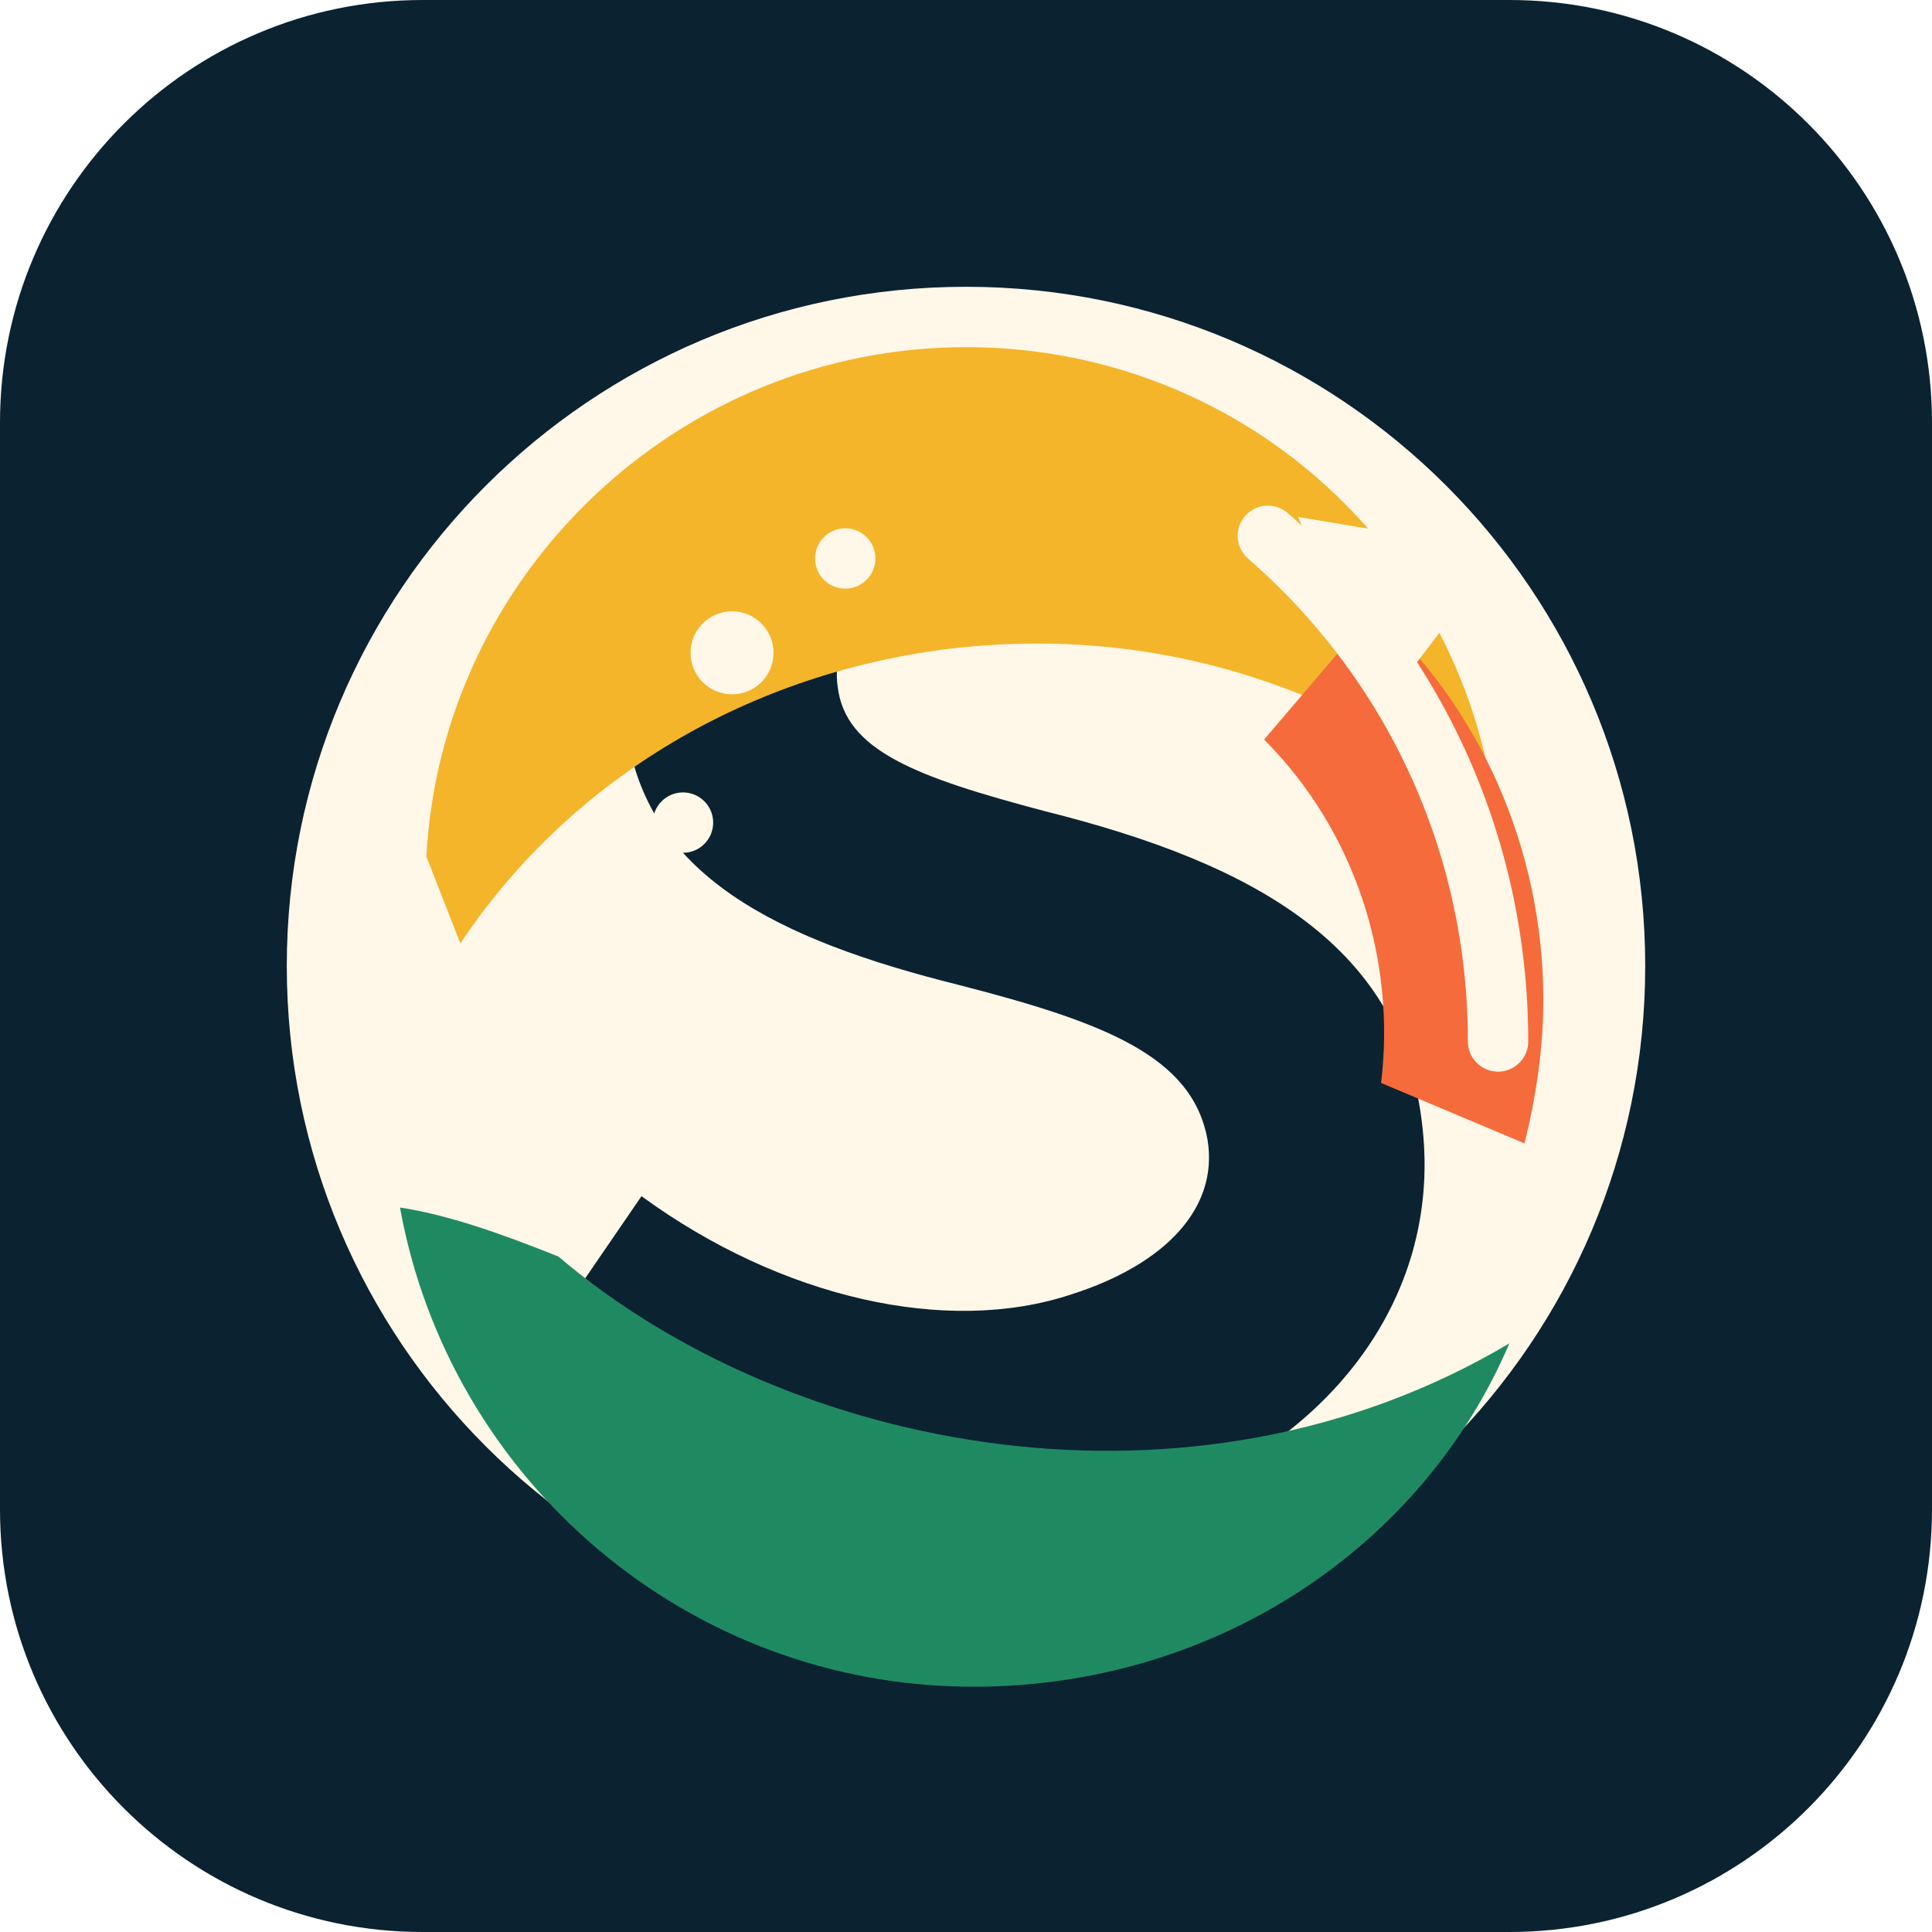
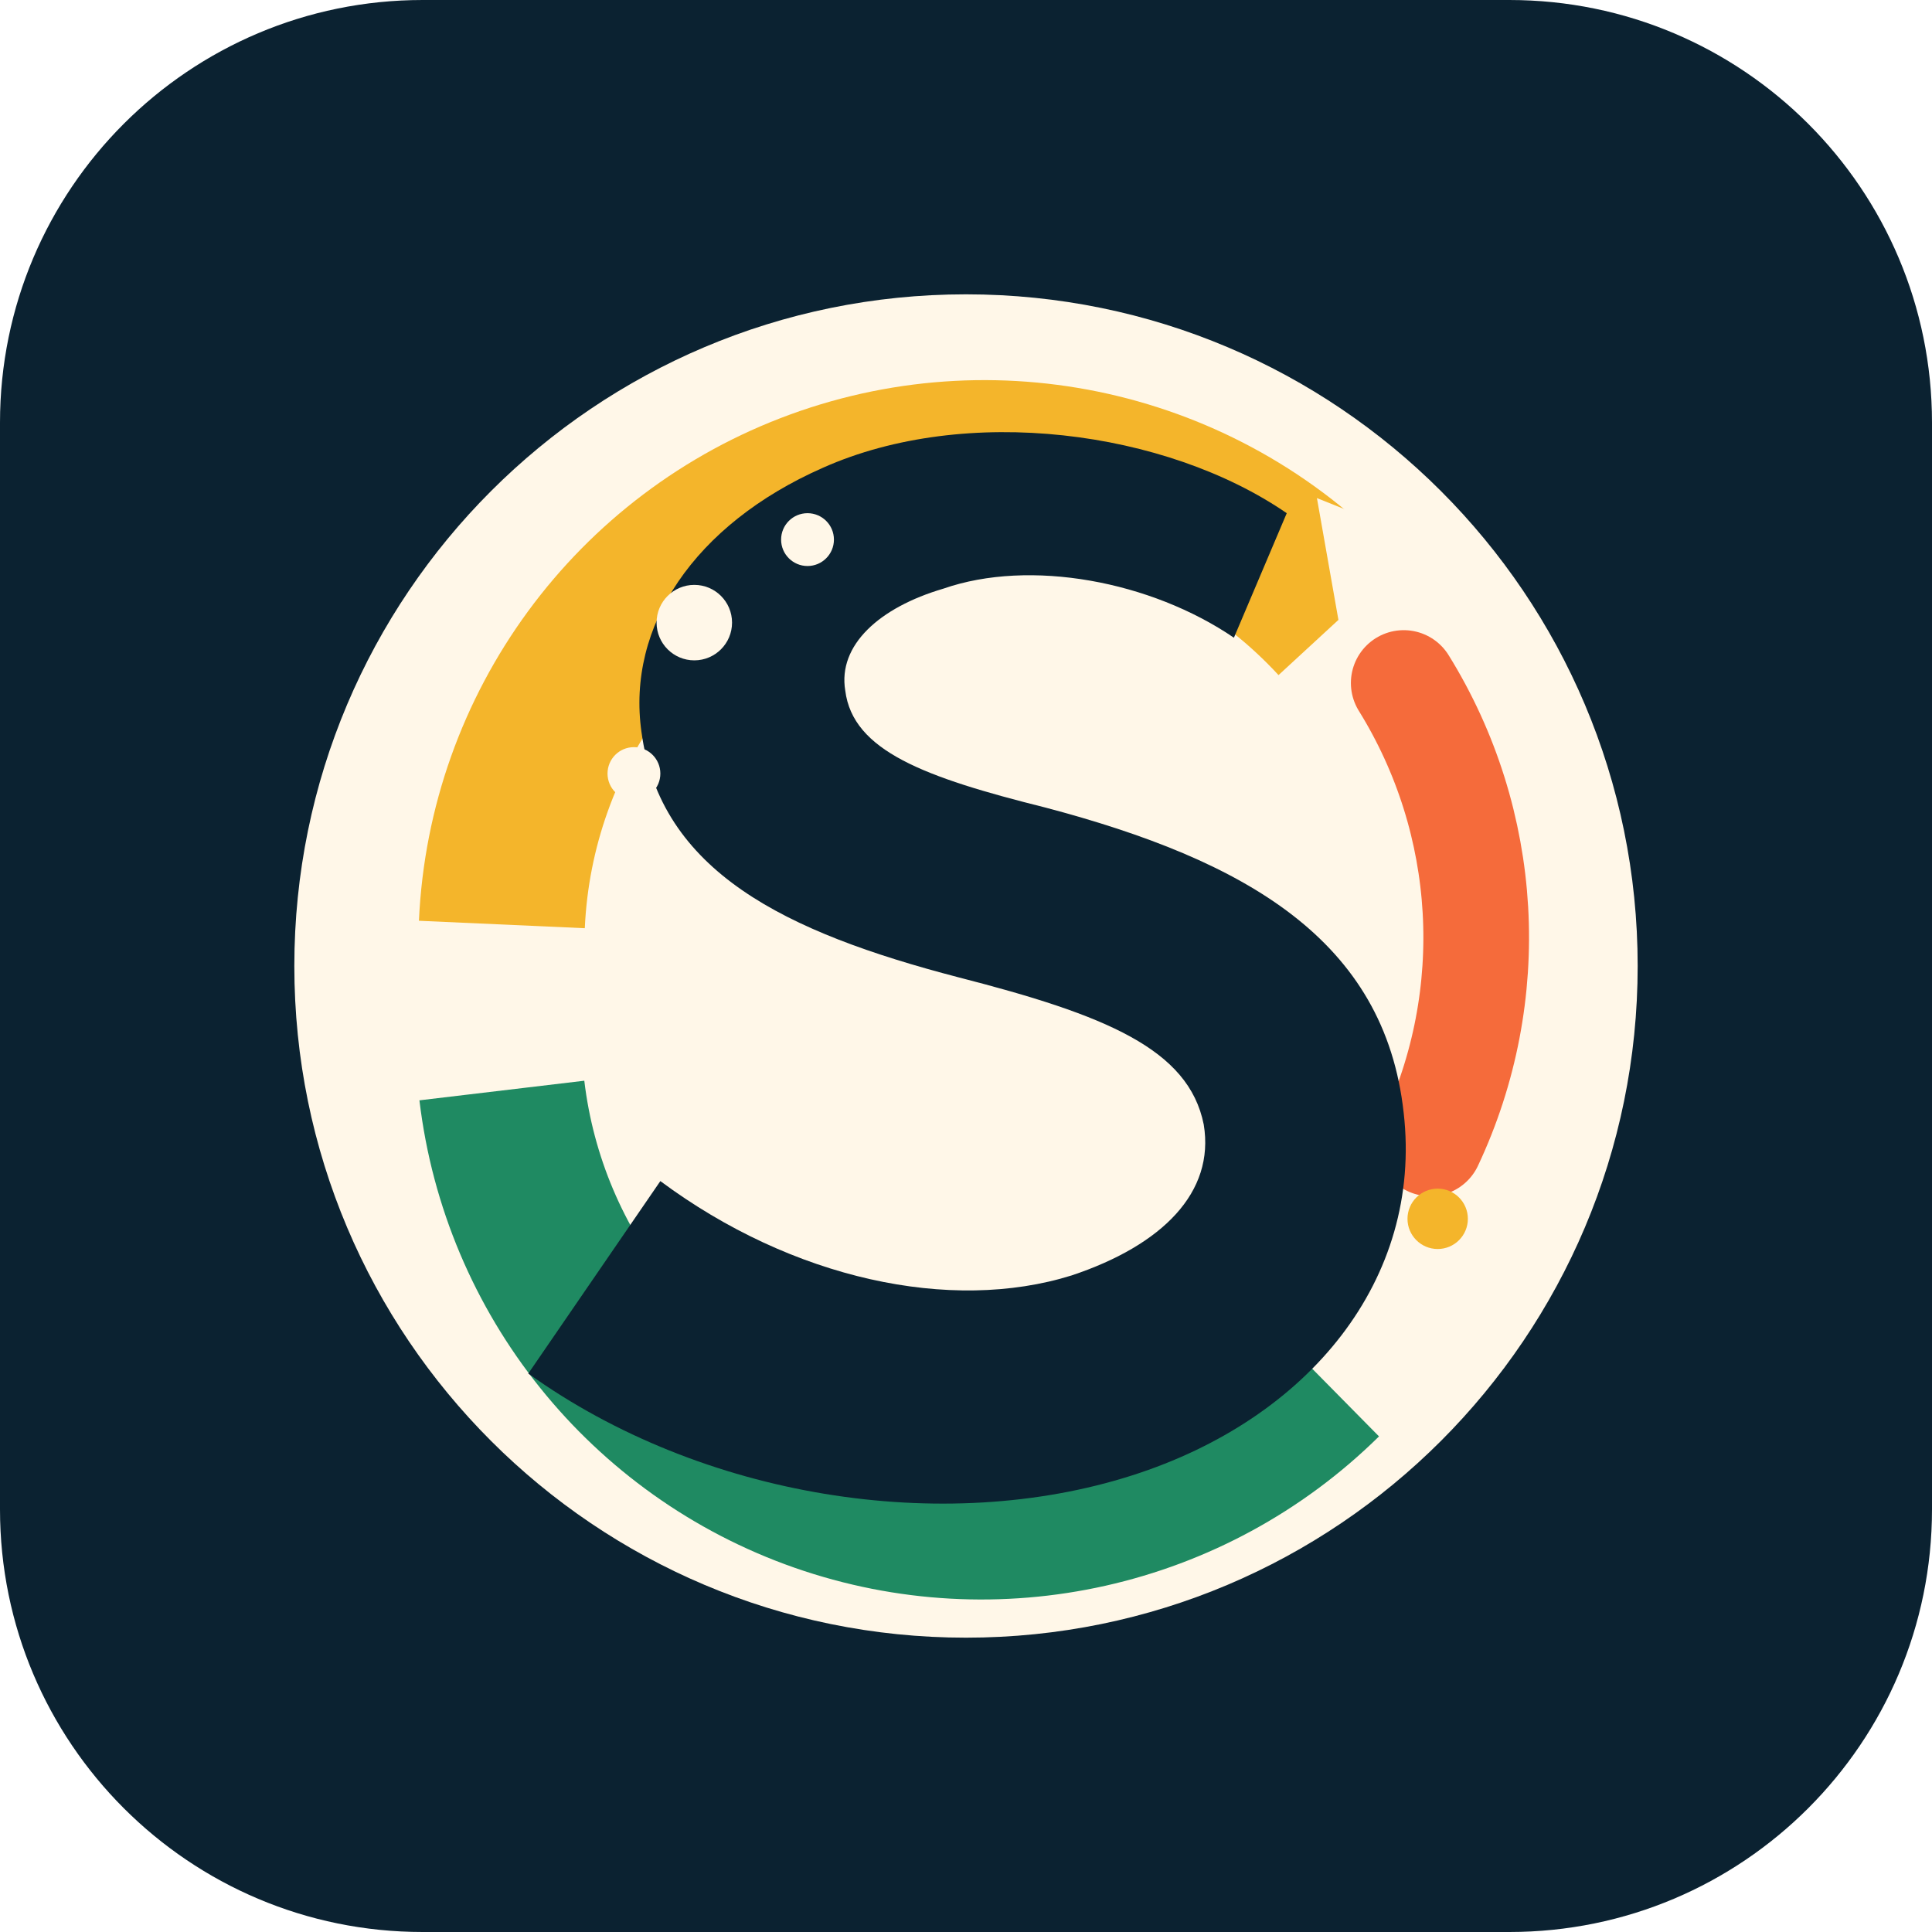
<svg xmlns="http://www.w3.org/2000/svg" viewBox="0 0 512 512" role="img" aria-labelledby="title desc">
  <rect width="512" height="512" rx="112" fill="#0b2231" />
-   <circle cx="256" cy="256" r="180" fill="#fff7e8" />
-   <path d="M348 132c-34-24-92-31-133-12-35 16-53 44-49 73 5 39 40 56 88 68 39 10 62 19 66 41 3 18-11 33-36 41-33 11-77 1-114-26l-37 54c49 35 116 46 169 29 49-16 80-55 75-101-5-48-44-70-100-84-34-9-53-16-55-33-2-13 9-23 27-29 24-8 58-2 81 14l18-35Z" fill="#0b2231" />
-   <path d="M148 333c61 52 168 73 252 23-23 54-78 91-142 91-76 0-139-55-152-127 13 2 27 7 42 13Z" fill="#1f8a62" />
-   <path d="M122 250c28-42 74-71 129-78 58-7 107 12 145 42-9-69-68-122-140-122-76 0-139 60-143 135l9 23Z" fill="#f4b52b" />
-   <path d="M364 162c28 25 45 63 45 103 0 13-2 26-5 38l-38-16c4-33-7-67-31-91l29-34Z" fill="#f56b3b" />
-   <circle cx="194" cy="173" r="11" fill="#fff7e8" />
-   <circle cx="224" cy="148" r="8" fill="#fff7e8" />
-   <circle cx="181" cy="218" r="8" fill="#fff7e8" />
-   <path d="M336 142c38 33 61 81 61 134" fill="none" stroke="#fff7e8" stroke-width="16" stroke-linecap="round" />
-   <path d="M344 137l54 9-32 42" fill="#fff7e8" />
+   <circle cx="256" cy="256" r="178" fill="#fff7e8" />
+   <path d="M133 245A128 128 0 0 1 355 164" fill="none" stroke="#f4b52b" stroke-width="44" stroke-linecap="butt" />
+   <path d="M133 289A128 128 0 0 0 350 365" fill="none" stroke="#1f8a62" stroke-width="44" stroke-linecap="butt" />
+   <path d="M372 181A128 128 0 0 1 379 303" fill="none" stroke="#f56b3b" stroke-width="28" stroke-linecap="round" />
+   <path d="M341 136c-32-22-85-29-123-12-34 15-52 42-48 70 5 37 38 53 84 65 39 10 61 19 65 39 3 18-11 32-35 40-32 10-74 1-109-25l-35 51c46 33 110 43 160 27 47-15 77-52 72-96-5-46-42-67-95-81-32-8-51-15-53-31-2-12 9-22 26-27 23-8 55-2 77 13l14-33Z" fill="#0b2231" />
+   <circle cx="184" cy="165" r="10" fill="#fff7e8" />
+   <circle cx="214" cy="143" r="7" fill="#fff7e8" />
+   <circle cx="168" cy="205" r="7" fill="#fff7e8" />
+   <path d="M349 132l30 12-24 22Z" fill="#fff7e8" />
+   <circle cx="381" cy="323" r="8" fill="#f4b52b" />
</svg>
